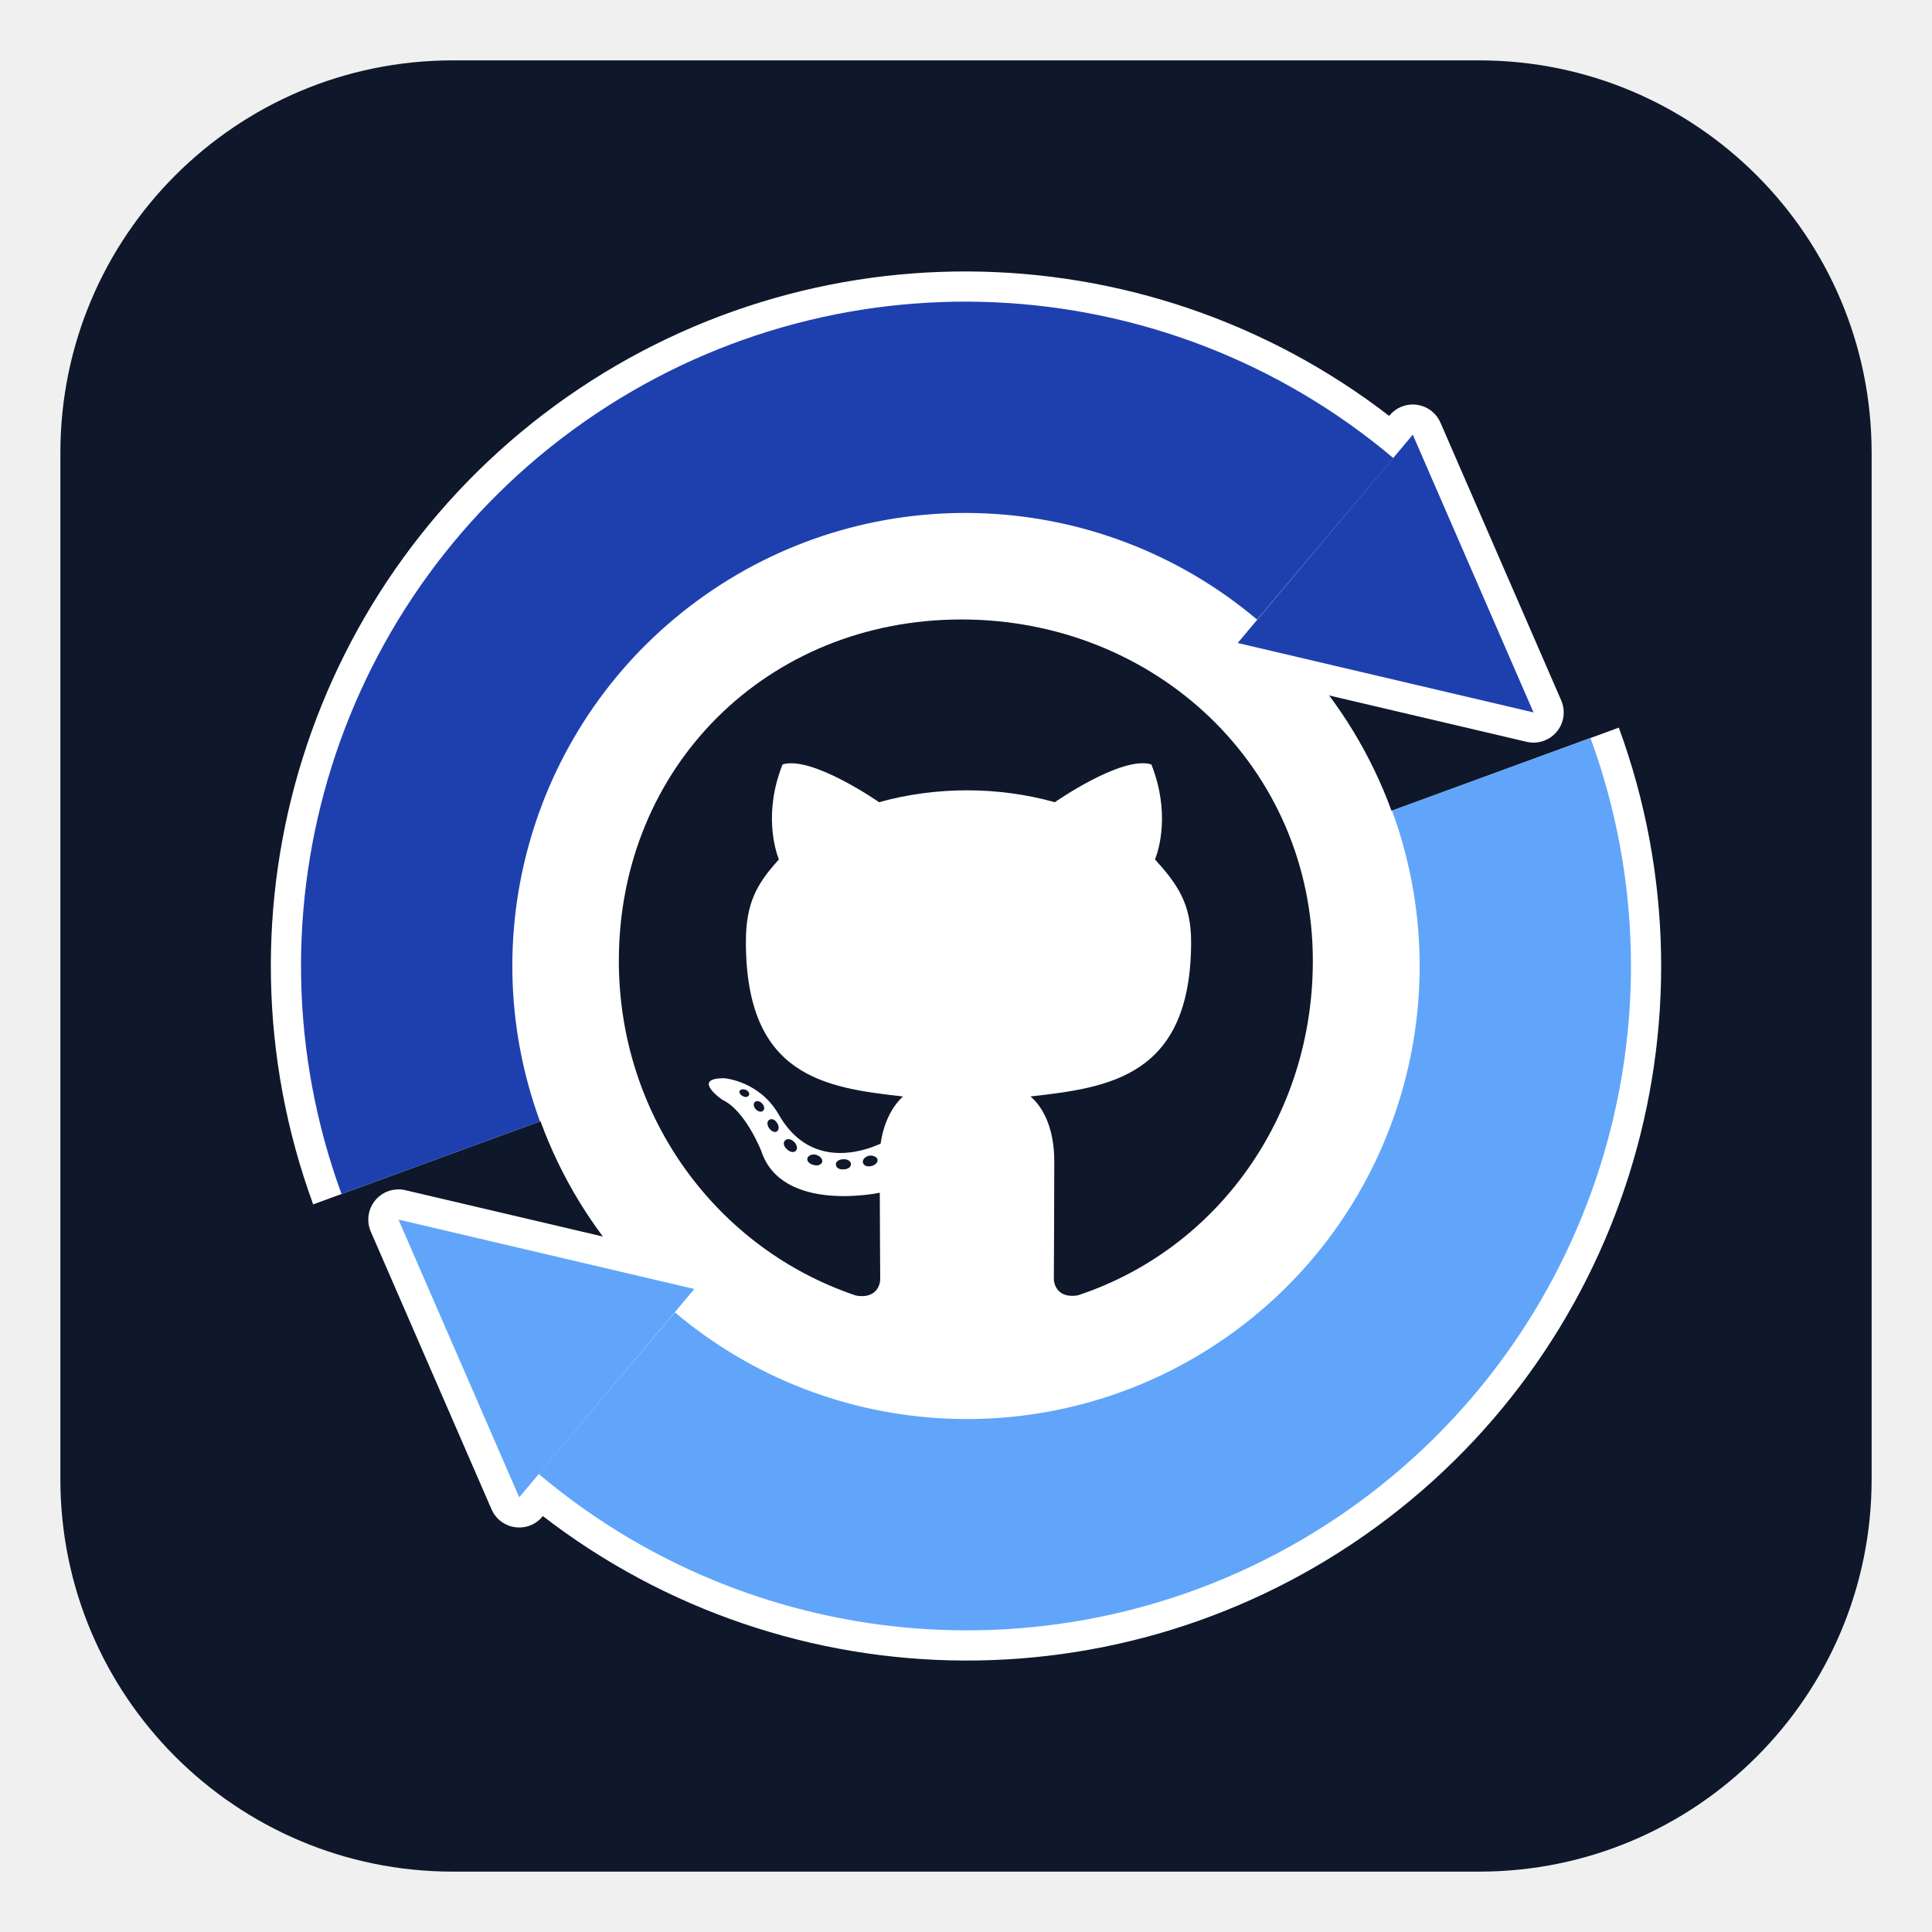
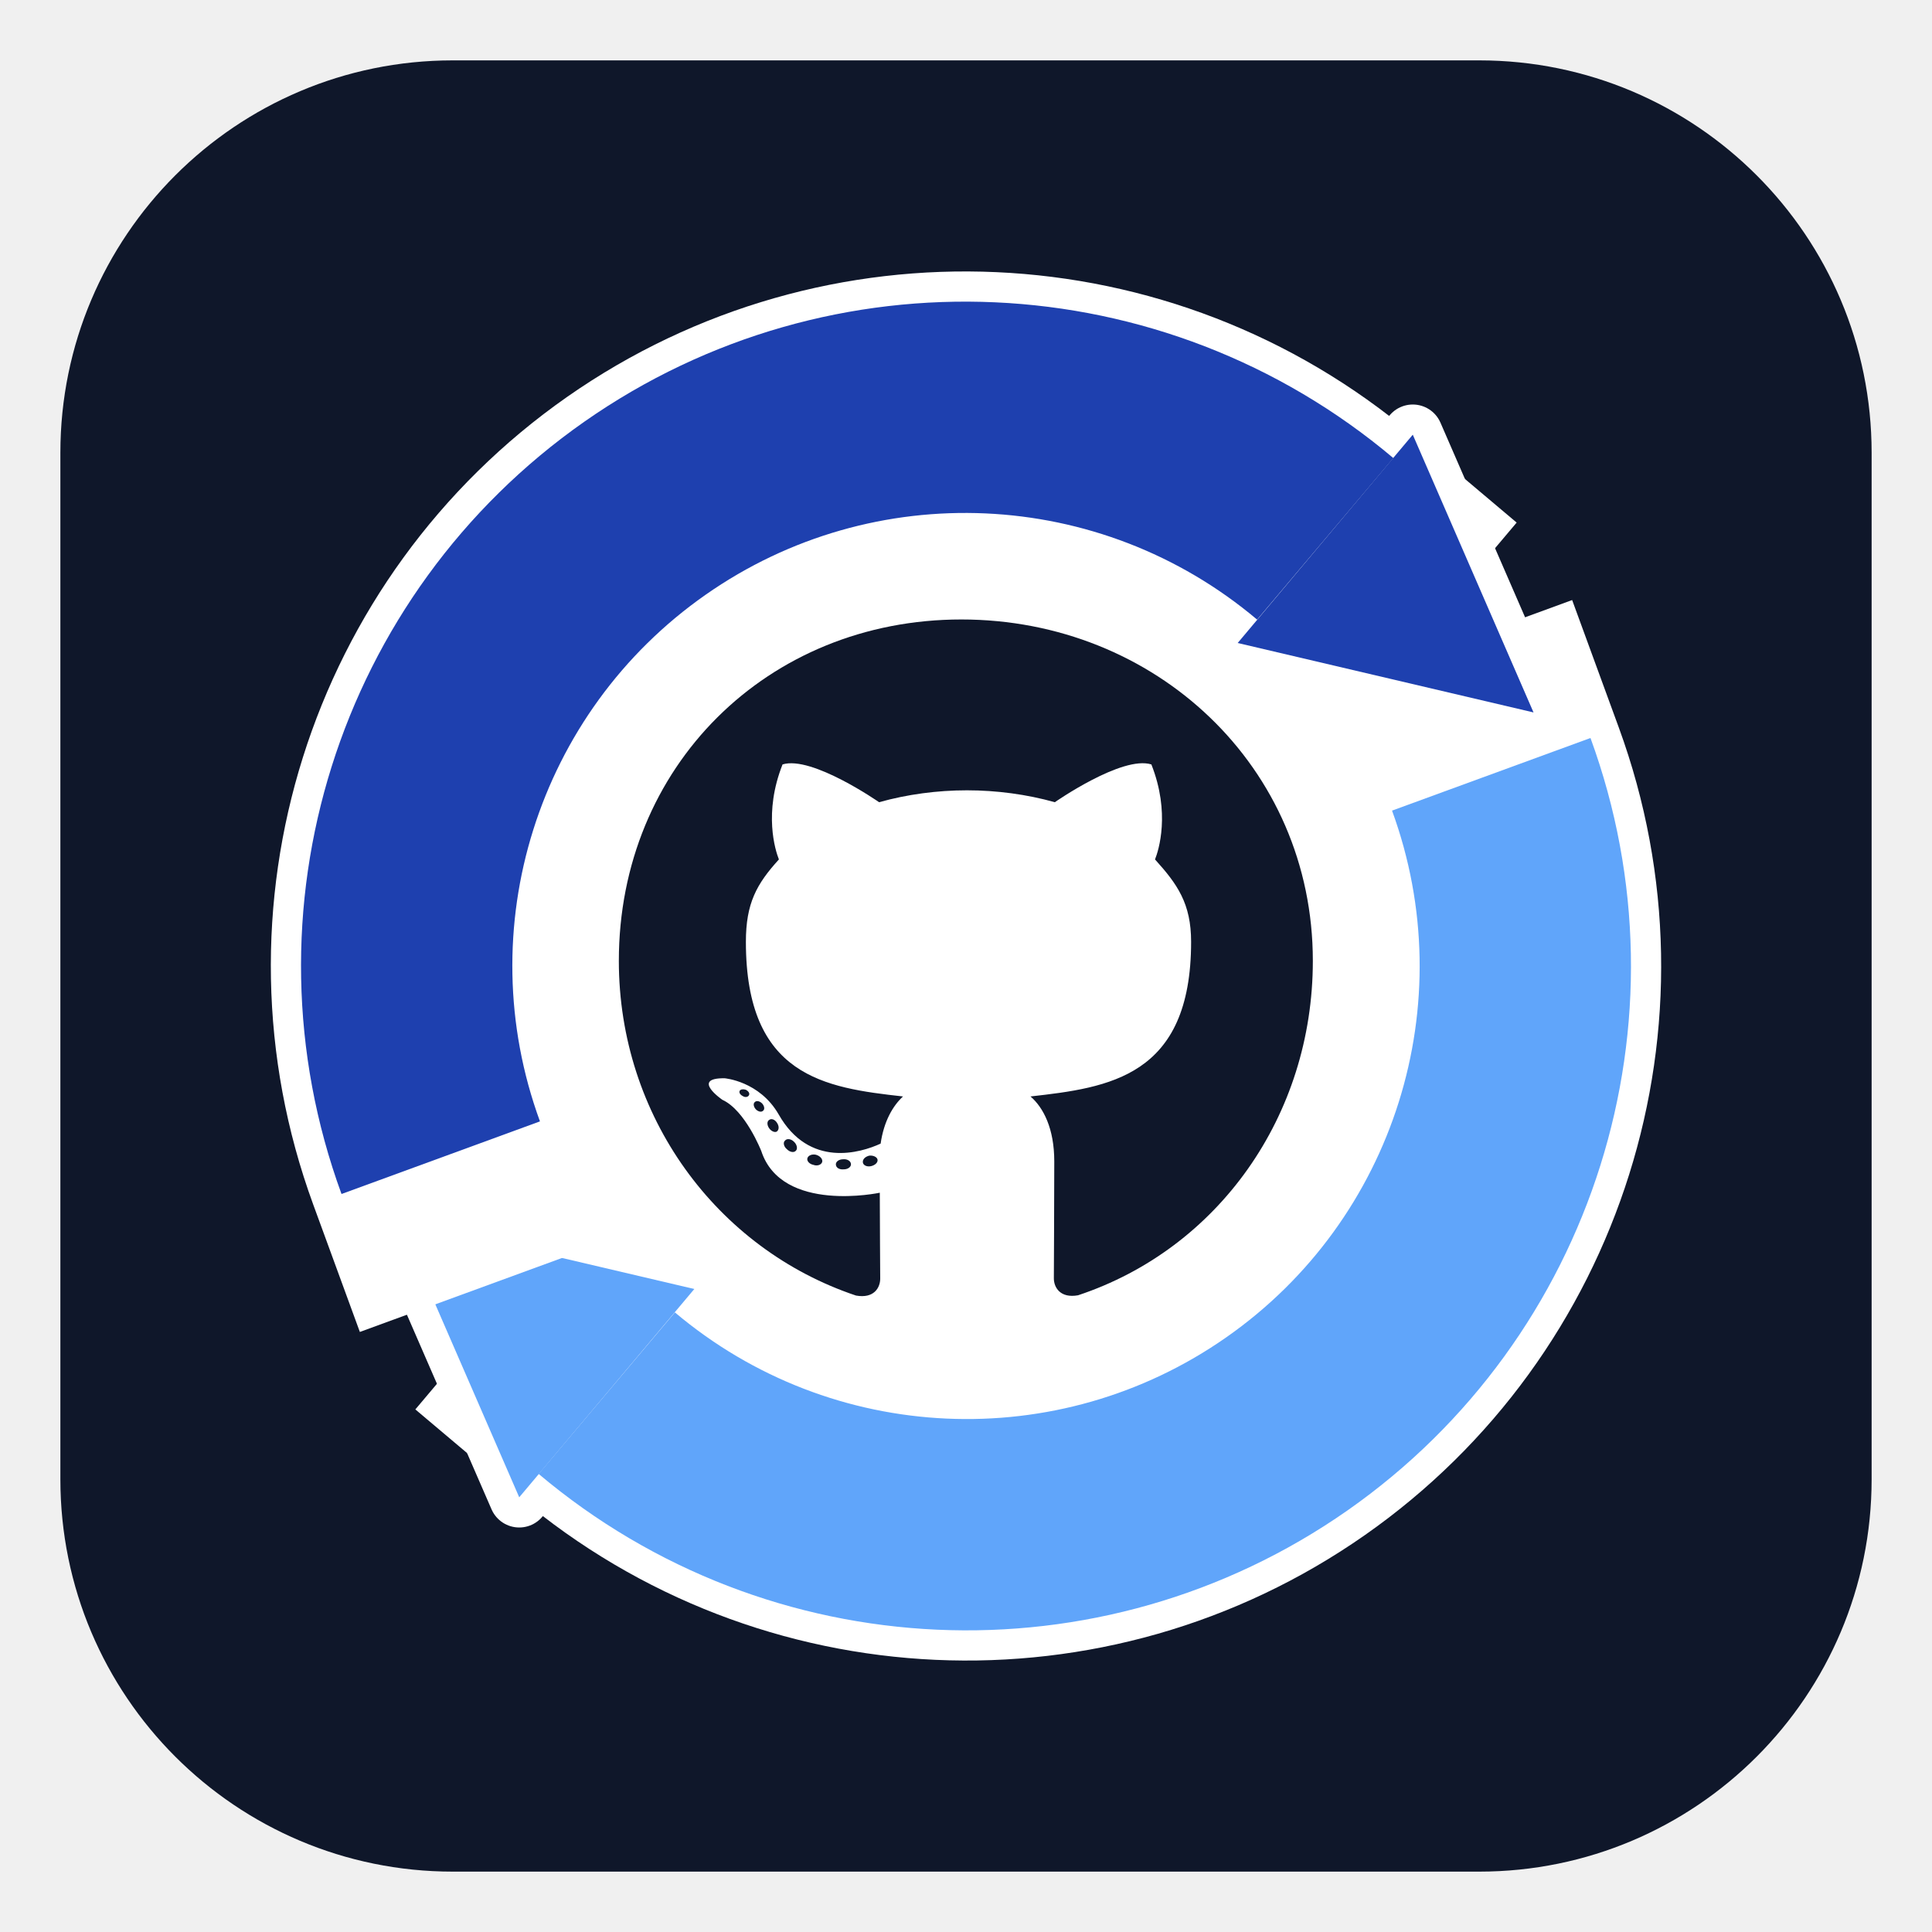
<svg xmlns="http://www.w3.org/2000/svg" width="128" height="128" viewBox="0 0 128 128">
  <rect x="4" y="4" width="120" height="120" rx="26" fill="#0f172a" />
  <circle cx="64" cy="64" r="30" fill="#ffffff" />
-   <path d="M 98.8 51.3 A 37 37 0 0 1 40.2 92.3" fill="none" stroke="#ffffff" stroke-width="18" />
+   <path d="M 98.8 51.3 A 37 37 0 0 1 40.2 92.3" fill="none" stroke="#ffffff" stroke-width="18" stroke-linecap="square" />
  <polygon points="46,85.4 34.4,99.2 26.4,80.8" fill="#ffffff" stroke="#ffffff" stroke-width="4" stroke-linejoin="round" />
  <path d="M 98.8 51.3 A 37 37 0 0 1 40.2 92.3" fill="none" stroke="#60a5fa" stroke-width="14" stroke-linecap="butt" />
  <polygon points="46,85.4 34.4,99.2 26.4,80.8" fill="#60a5fa" />
-   <path d="M 29.2 76.7 A 37 37 0 0 1 87.8 35.7" fill="none" stroke="#ffffff" stroke-width="18" />
+   <path d="M 29.2 76.7 A 37 37 0 0 1 87.8 35.7" fill="none" stroke="#ffffff" stroke-width="18" stroke-linecap="square" />
  <polygon points="82,42.6 93.6,28.8 101.6,47.2" fill="#ffffff" stroke="#ffffff" stroke-width="4" stroke-linejoin="round" />
  <path d="M 29.2 76.7 A 37 37 0 0 1 87.8 35.7" fill="none" stroke="#1e40af" stroke-width="14" stroke-linecap="butt" />
  <polygon points="82,42.6 93.6,28.8 101.6,47.2" fill="#1e40af" />
  <g transform="translate(41 40.3) scale(0.0927)" fill="#0f172a">
    <path d="M165.9 397.4c0 2-2.3 3.6-5.2 3.6-3.3.3-5.6-1.3-5.6-3.6 0-2 2.3-3.6 5.2-3.6 3-.3 5.6 1.3 5.6 3.6zm-31.1-4.5c-.7 2 1.3 4.3 4.3 4.9 2.6 1 5.6 0 6.2-2s-1.3-4.3-4.3-5.2c-2.6-.7-5.5.3-6.2 2.3zm44.2-1.7c-2.9.7-4.9 2.6-4.6 4.9.3 2 2.9 3.3 5.9 2.6 2.9-.7 4.9-2.6 4.6-4.6-.3-1.9-3-3.2-5.9-2.9zM244.8 8C106.1 8 0 113.3 0 252c0 110.9 69.8 205.8 169.5 239.2 12.8 2.3 17.3-5.6 17.3-12.1 0-6.2-.3-40.4-.3-61.4 0 0-70 15-84.7-29.8 0 0-11.4-29.1-27.8-36.6 0 0-22.9-15.7 1.6-15.4 0 0 24.9 2 38.6 25.8 21.9 38.6 58.6 27.5 72.9 20.9 2.3-16 8.8-27.1 16-33.7-55.9-6.2-112.3-14.3-112.3-110.5 0-27.5 7.6-41.3 23.6-58.9-2.6-6.5-11.1-33.3 2.6-67.9 20.9-6.5 69 27 69 27 20-5.6 41.5-8.5 62.8-8.5s42.8 2.9 62.8 8.5c0 0 48.1-33.6 69-27 13.7 34.7 5.2 61.4 2.6 67.9 16 17.7 25.8 31.5 25.8 58.9 0 96.5-58.9 104.2-114.8 110.5 9.2 7.9 17 22.9 17 46.4 0 33.7-.3 75.4-.3 83.6 0 6.5 4.6 14.4 17.3 12.1C428.2 457.8 496 362.9 496 252 496 113.3 383.5 8 244.8 8zM97.2 352.9c-1.3 1-1 3.3.7 5.2 1.6 1.6 3.9 2.3 5.2 1 1.3-1 1-3.3-.7-5.2-1.6-1.6-3.9-2.3-5.2-1zm-10.8-8.1c-.7 1.3.3 2.9 2.3 3.9 1.6 1 3.6.7 4.3-.7.7-1.3-.3-2.9-2.3-3.9-2-.6-3.6-.3-4.3.7zm32.4 35.6c-1.6 1.3-1 4.3 1.3 6.2 2.3 2.3 5.2 2.6 6.5 1 1.3-1.3.7-4.3-1.3-6.2-2.2-2.3-5.2-2.6-6.5-1zm-11.4-14.7c-1.6 1-1.6 3.6 0 5.9 1.6 2.3 4.3 3.3 5.6 2.3 1.6-1.3 1.6-3.9 0-6.2-1.4-2.3-4-3.3-5.6-2z" />
  </g>
</svg>
